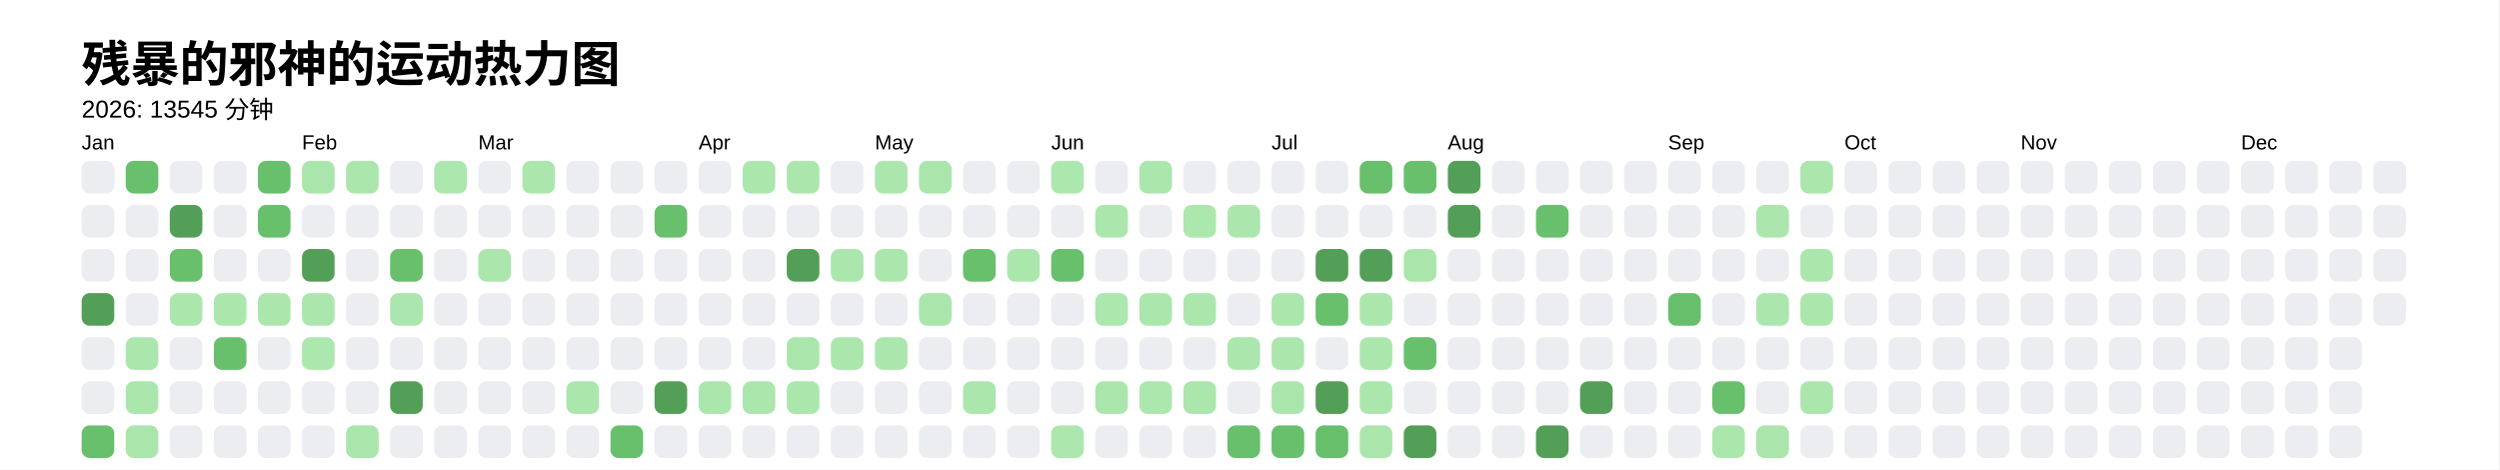
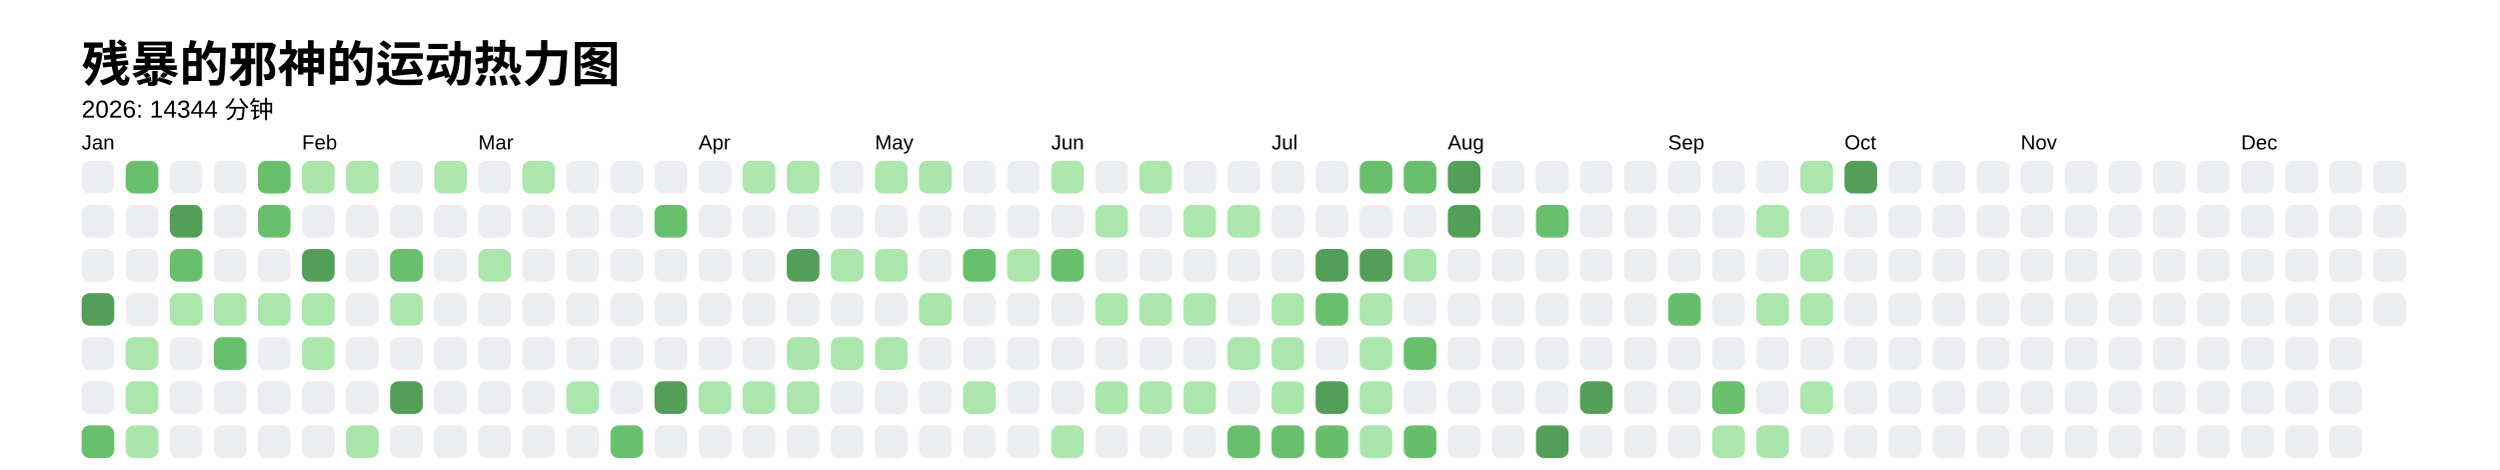
<svg xmlns="http://www.w3.org/2000/svg" baseProfile="full" height="57.5mm" version="1.1" viewBox="0,0,306.2,57.5" width="306.2mm">
  <defs />
  <rect fill="#FFFFFF" height="57.5" width="306.2" x="0" y="0" />
  <text fill="#000000" style="font-size:6px; font-family:Arial; font-weight:bold;" x="10" y="10">残暴的邪神的运动热力图</text>
-   <text fill="#000000" style="font-size:3px; font-family:Arial;" x="10" y="14.4">2026: 13545 分钟</text>
+   <text fill="#000000" style="font-size:3px; font-family:Arial;" x="10" y="14.4">2026: 14344 分钟</text>
  <text fill="#000000" style="font-size:2.5px; font-family:Arial" x="10" y="18.3">Jan</text>
  <rect fill="#EBEDF0" height="4" rx="1" ry="1" width="4" x="10" y="19.7" />
  <rect fill="#EBEDF0" height="4" rx="1" ry="1" width="4" x="10" y="25.1" />
  <rect fill="#EBEDF0" height="4" rx="1" ry="1" width="4" x="10" y="30.5" />
  <rect fill="#549F57" height="4" rx="1" ry="1" width="4" x="10" y="35.9" />
  <rect fill="#EBEDF0" height="4" rx="1" ry="1" width="4" x="10" y="41.3" />
  <rect fill="#EBEDF0" height="4" rx="1" ry="1" width="4" x="10" y="46.7" />
  <rect fill="#68c06d" height="4" rx="1" ry="1" width="4" x="10" y="52.1" />
  <rect fill="#68c06d" height="4" rx="1" ry="1" width="4" x="15.4" y="19.7" />
  <rect fill="#EBEDF0" height="4" rx="1" ry="1" width="4" x="15.4" y="25.1" />
  <rect fill="#EBEDF0" height="4" rx="1" ry="1" width="4" x="15.4" y="30.5" />
  <rect fill="#EBEDF0" height="4" rx="1" ry="1" width="4" x="15.4" y="35.9" />
  <rect fill="#abe6ad" height="4" rx="1" ry="1" width="4" x="15.4" y="41.3" />
  <rect fill="#abe7ad" height="4" rx="1" ry="1" width="4" x="15.4" y="46.7" />
  <rect fill="#aae6ac" height="4" rx="1" ry="1" width="4" x="15.4" y="52.1" />
  <rect fill="#EBEDF0" height="4" rx="1" ry="1" width="4" x="20.8" y="19.7" />
  <rect fill="#549F57" height="4" rx="1" ry="1" width="4" x="20.8" y="25.1" />
  <rect fill="#68c06d" height="4" rx="1" ry="1" width="4" x="20.8" y="30.5" />
  <rect fill="#abe7ad" height="4" rx="1" ry="1" width="4" x="20.8" y="35.9" />
  <rect fill="#EBEDF0" height="4" rx="1" ry="1" width="4" x="20.8" y="41.3" />
  <rect fill="#EBEDF0" height="4" rx="1" ry="1" width="4" x="20.8" y="46.7" />
  <rect fill="#EBEDF0" height="4" rx="1" ry="1" width="4" x="20.8" y="52.1" />
  <rect fill="#EBEDF0" height="4" rx="1" ry="1" width="4" x="26.2" y="19.7" />
  <rect fill="#EBEDF0" height="4" rx="1" ry="1" width="4" x="26.2" y="25.1" />
  <rect fill="#EBEDF0" height="4" rx="1" ry="1" width="4" x="26.2" y="30.5" />
  <rect fill="#abe7ad" height="4" rx="1" ry="1" width="4" x="26.2" y="35.9" />
  <rect fill="#68c06d" height="4" rx="1" ry="1" width="4" x="26.2" y="41.3" />
  <rect fill="#EBEDF0" height="4" rx="1" ry="1" width="4" x="26.2" y="46.7" />
  <rect fill="#EBEDF0" height="4" rx="1" ry="1" width="4" x="26.2" y="52.1" />
  <rect fill="#68c06d" height="4" rx="1" ry="1" width="4" x="31.6" y="19.7" />
  <rect fill="#68c06d" height="4" rx="1" ry="1" width="4" x="31.6" y="25.1" />
  <rect fill="#EBEDF0" height="4" rx="1" ry="1" width="4" x="31.6" y="30.5" />
  <rect fill="#abe6ad" height="4" rx="1" ry="1" width="4" x="31.6" y="35.9" />
  <rect fill="#EBEDF0" height="4" rx="1" ry="1" width="4" x="31.6" y="41.3" />
  <rect fill="#EBEDF0" height="4" rx="1" ry="1" width="4" x="31.6" y="46.7" />
  <rect fill="#EBEDF0" height="4" rx="1" ry="1" width="4" x="31.6" y="52.1" />
  <text fill="#000000" style="font-size:2.5px; font-family:Arial" x="37.0" y="18.3">Feb</text>
  <rect fill="#aae6ac" height="4" rx="1" ry="1" width="4" x="37.0" y="19.7" />
  <rect fill="#EBEDF0" height="4" rx="1" ry="1" width="4" x="37.0" y="25.1" />
  <rect fill="#549F57" height="4" rx="1" ry="1" width="4" x="37.0" y="30.5" />
  <rect fill="#abe7ad" height="4" rx="1" ry="1" width="4" x="37.0" y="35.9" />
  <rect fill="#ace7ae" height="4" rx="1" ry="1" width="4" x="37.0" y="41.3" />
  <rect fill="#EBEDF0" height="4" rx="1" ry="1" width="4" x="37.0" y="46.7" />
  <rect fill="#EBEDF0" height="4" rx="1" ry="1" width="4" x="37.0" y="52.1" />
  <rect fill="#abe7ad" height="4" rx="1" ry="1" width="4" x="42.4" y="19.7" />
  <rect fill="#EBEDF0" height="4" rx="1" ry="1" width="4" x="42.4" y="25.1" />
  <rect fill="#EBEDF0" height="4" rx="1" ry="1" width="4" x="42.4" y="30.5" />
  <rect fill="#EBEDF0" height="4" rx="1" ry="1" width="4" x="42.4" y="35.9" />
  <rect fill="#EBEDF0" height="4" rx="1" ry="1" width="4" x="42.4" y="41.3" />
  <rect fill="#EBEDF0" height="4" rx="1" ry="1" width="4" x="42.4" y="46.7" />
  <rect fill="#aae6ac" height="4" rx="1" ry="1" width="4" x="42.4" y="52.1" />
  <rect fill="#EBEDF0" height="4" rx="1" ry="1" width="4" x="47.8" y="19.7" />
  <rect fill="#EBEDF0" height="4" rx="1" ry="1" width="4" x="47.8" y="25.1" />
  <rect fill="#68c06d" height="4" rx="1" ry="1" width="4" x="47.8" y="30.5" />
  <rect fill="#aae6ad" height="4" rx="1" ry="1" width="4" x="47.8" y="35.9" />
  <rect fill="#EBEDF0" height="4" rx="1" ry="1" width="4" x="47.8" y="41.3" />
  <rect fill="#549F57" height="4" rx="1" ry="1" width="4" x="47.8" y="46.7" />
  <rect fill="#EBEDF0" height="4" rx="1" ry="1" width="4" x="47.8" y="52.1" />
  <rect fill="#ace7ae" height="4" rx="1" ry="1" width="4" x="53.2" y="19.7" />
  <rect fill="#EBEDF0" height="4" rx="1" ry="1" width="4" x="53.2" y="25.1" />
  <rect fill="#EBEDF0" height="4" rx="1" ry="1" width="4" x="53.2" y="30.5" />
  <rect fill="#EBEDF0" height="4" rx="1" ry="1" width="4" x="53.2" y="35.9" />
  <rect fill="#EBEDF0" height="4" rx="1" ry="1" width="4" x="53.2" y="41.3" />
  <rect fill="#EBEDF0" height="4" rx="1" ry="1" width="4" x="53.2" y="46.7" />
  <rect fill="#EBEDF0" height="4" rx="1" ry="1" width="4" x="53.2" y="52.1" />
  <text fill="#000000" style="font-size:2.5px; font-family:Arial" x="58.6" y="18.3">Mar</text>
  <rect fill="#EBEDF0" height="4" rx="1" ry="1" width="4" x="58.6" y="19.7" />
  <rect fill="#EBEDF0" height="4" rx="1" ry="1" width="4" x="58.6" y="25.1" />
  <rect fill="#abe6ad" height="4" rx="1" ry="1" width="4" x="58.6" y="30.5" />
  <rect fill="#EBEDF0" height="4" rx="1" ry="1" width="4" x="58.6" y="35.9" />
  <rect fill="#EBEDF0" height="4" rx="1" ry="1" width="4" x="58.6" y="41.3" />
  <rect fill="#EBEDF0" height="4" rx="1" ry="1" width="4" x="58.6" y="46.7" />
  <rect fill="#EBEDF0" height="4" rx="1" ry="1" width="4" x="58.6" y="52.1" />
  <rect fill="#abe7ad" height="4" rx="1" ry="1" width="4" x="64" y="19.7" />
  <rect fill="#EBEDF0" height="4" rx="1" ry="1" width="4" x="64" y="25.1" />
  <rect fill="#EBEDF0" height="4" rx="1" ry="1" width="4" x="64" y="30.5" />
  <rect fill="#EBEDF0" height="4" rx="1" ry="1" width="4" x="64" y="35.9" />
  <rect fill="#EBEDF0" height="4" rx="1" ry="1" width="4" x="64" y="41.3" />
  <rect fill="#EBEDF0" height="4" rx="1" ry="1" width="4" x="64" y="46.7" />
  <rect fill="#EBEDF0" height="4" rx="1" ry="1" width="4" x="64" y="52.1" />
  <rect fill="#EBEDF0" height="4" rx="1" ry="1" width="4" x="69.4" y="19.7" />
  <rect fill="#EBEDF0" height="4" rx="1" ry="1" width="4" x="69.4" y="25.1" />
  <rect fill="#EBEDF0" height="4" rx="1" ry="1" width="4" x="69.4" y="30.5" />
  <rect fill="#EBEDF0" height="4" rx="1" ry="1" width="4" x="69.4" y="35.9" />
  <rect fill="#EBEDF0" height="4" rx="1" ry="1" width="4" x="69.4" y="41.3" />
  <rect fill="#abe7ad" height="4" rx="1" ry="1" width="4" x="69.4" y="46.7" />
  <rect fill="#EBEDF0" height="4" rx="1" ry="1" width="4" x="69.4" y="52.1" />
  <rect fill="#EBEDF0" height="4" rx="1" ry="1" width="4" x="74.8" y="19.7" />
  <rect fill="#EBEDF0" height="4" rx="1" ry="1" width="4" x="74.8" y="25.1" />
  <rect fill="#EBEDF0" height="4" rx="1" ry="1" width="4" x="74.8" y="30.5" />
  <rect fill="#EBEDF0" height="4" rx="1" ry="1" width="4" x="74.8" y="35.9" />
  <rect fill="#EBEDF0" height="4" rx="1" ry="1" width="4" x="74.8" y="41.3" />
  <rect fill="#EBEDF0" height="4" rx="1" ry="1" width="4" x="74.8" y="46.7" />
  <rect fill="#68c06d" height="4" rx="1" ry="1" width="4" x="74.8" y="52.1" />
  <rect fill="#EBEDF0" height="4" rx="1" ry="1" width="4" x="80.2" y="19.7" />
  <rect fill="#68c06d" height="4" rx="1" ry="1" width="4" x="80.2" y="25.1" />
  <rect fill="#EBEDF0" height="4" rx="1" ry="1" width="4" x="80.2" y="30.5" />
  <rect fill="#EBEDF0" height="4" rx="1" ry="1" width="4" x="80.2" y="35.9" />
  <rect fill="#EBEDF0" height="4" rx="1" ry="1" width="4" x="80.2" y="41.3" />
  <rect fill="#549F57" height="4" rx="1" ry="1" width="4" x="80.2" y="46.7" />
  <rect fill="#EBEDF0" height="4" rx="1" ry="1" width="4" x="80.2" y="52.1" />
  <text fill="#000000" style="font-size:2.5px; font-family:Arial" x="85.6" y="18.3">Apr</text>
  <rect fill="#EBEDF0" height="4" rx="1" ry="1" width="4" x="85.6" y="19.7" />
  <rect fill="#EBEDF0" height="4" rx="1" ry="1" width="4" x="85.6" y="25.1" />
  <rect fill="#EBEDF0" height="4" rx="1" ry="1" width="4" x="85.6" y="30.5" />
  <rect fill="#EBEDF0" height="4" rx="1" ry="1" width="4" x="85.6" y="35.9" />
  <rect fill="#EBEDF0" height="4" rx="1" ry="1" width="4" x="85.6" y="41.3" />
  <rect fill="#abe7ad" height="4" rx="1" ry="1" width="4" x="85.6" y="46.7" />
  <rect fill="#EBEDF0" height="4" rx="1" ry="1" width="4" x="85.6" y="52.1" />
  <rect fill="#abe6ad" height="4" rx="1" ry="1" width="4" x="91" y="19.7" />
  <rect fill="#EBEDF0" height="4" rx="1" ry="1" width="4" x="91" y="25.1" />
  <rect fill="#EBEDF0" height="4" rx="1" ry="1" width="4" x="91" y="30.5" />
  <rect fill="#EBEDF0" height="4" rx="1" ry="1" width="4" x="91" y="35.9" />
  <rect fill="#EBEDF0" height="4" rx="1" ry="1" width="4" x="91" y="41.3" />
  <rect fill="#abe6ad" height="4" rx="1" ry="1" width="4" x="91" y="46.7" />
  <rect fill="#EBEDF0" height="4" rx="1" ry="1" width="4" x="91" y="52.1" />
  <rect fill="#abe7ad" height="4" rx="1" ry="1" width="4" x="96.4" y="19.7" />
  <rect fill="#EBEDF0" height="4" rx="1" ry="1" width="4" x="96.4" y="25.1" />
  <rect fill="#549F57" height="4" rx="1" ry="1" width="4" x="96.4" y="30.5" />
  <rect fill="#EBEDF0" height="4" rx="1" ry="1" width="4" x="96.4" y="35.9" />
  <rect fill="#aae6ac" height="4" rx="1" ry="1" width="4" x="96.4" y="41.3" />
  <rect fill="#abe7ad" height="4" rx="1" ry="1" width="4" x="96.4" y="46.7" />
  <rect fill="#EBEDF0" height="4" rx="1" ry="1" width="4" x="96.4" y="52.1" />
  <rect fill="#EBEDF0" height="4" rx="1" ry="1" width="4" x="101.8" y="19.7" />
  <rect fill="#EBEDF0" height="4" rx="1" ry="1" width="4" x="101.8" y="25.1" />
  <rect fill="#abe7ad" height="4" rx="1" ry="1" width="4" x="101.8" y="30.5" />
  <rect fill="#EBEDF0" height="4" rx="1" ry="1" width="4" x="101.8" y="35.9" />
  <rect fill="#abe7ad" height="4" rx="1" ry="1" width="4" x="101.8" y="41.3" />
  <rect fill="#EBEDF0" height="4" rx="1" ry="1" width="4" x="101.8" y="46.7" />
  <rect fill="#EBEDF0" height="4" rx="1" ry="1" width="4" x="101.8" y="52.1" />
  <text fill="#000000" style="font-size:2.5px; font-family:Arial" x="107.2" y="18.3">May</text>
  <rect fill="#abe7ad" height="4" rx="1" ry="1" width="4" x="107.2" y="19.7" />
  <rect fill="#EBEDF0" height="4" rx="1" ry="1" width="4" x="107.2" y="25.1" />
  <rect fill="#abe7ad" height="4" rx="1" ry="1" width="4" x="107.2" y="30.5" />
  <rect fill="#EBEDF0" height="4" rx="1" ry="1" width="4" x="107.2" y="35.9" />
  <rect fill="#abe7ad" height="4" rx="1" ry="1" width="4" x="107.2" y="41.3" />
  <rect fill="#EBEDF0" height="4" rx="1" ry="1" width="4" x="107.2" y="46.7" />
  <rect fill="#EBEDF0" height="4" rx="1" ry="1" width="4" x="107.2" y="52.1" />
  <rect fill="#aae6ac" height="4" rx="1" ry="1" width="4" x="112.6" y="19.7" />
  <rect fill="#EBEDF0" height="4" rx="1" ry="1" width="4" x="112.6" y="25.1" />
  <rect fill="#EBEDF0" height="4" rx="1" ry="1" width="4" x="112.6" y="30.5" />
  <rect fill="#aae6ac" height="4" rx="1" ry="1" width="4" x="112.6" y="35.9" />
  <rect fill="#EBEDF0" height="4" rx="1" ry="1" width="4" x="112.6" y="41.3" />
  <rect fill="#EBEDF0" height="4" rx="1" ry="1" width="4" x="112.6" y="46.7" />
  <rect fill="#EBEDF0" height="4" rx="1" ry="1" width="4" x="112.6" y="52.1" />
  <rect fill="#EBEDF0" height="4" rx="1" ry="1" width="4" x="118" y="19.7" />
  <rect fill="#EBEDF0" height="4" rx="1" ry="1" width="4" x="118" y="25.1" />
  <rect fill="#68c06d" height="4" rx="1" ry="1" width="4" x="118" y="30.5" />
  <rect fill="#EBEDF0" height="4" rx="1" ry="1" width="4" x="118" y="35.9" />
  <rect fill="#EBEDF0" height="4" rx="1" ry="1" width="4" x="118" y="41.3" />
  <rect fill="#abe7ad" height="4" rx="1" ry="1" width="4" x="118" y="46.7" />
  <rect fill="#EBEDF0" height="4" rx="1" ry="1" width="4" x="118" y="52.1" />
  <rect fill="#EBEDF0" height="4" rx="1" ry="1" width="4" x="123.4" y="19.7" />
  <rect fill="#EBEDF0" height="4" rx="1" ry="1" width="4" x="123.4" y="25.1" />
  <rect fill="#abe7ad" height="4" rx="1" ry="1" width="4" x="123.4" y="30.5" />
  <rect fill="#EBEDF0" height="4" rx="1" ry="1" width="4" x="123.4" y="35.9" />
  <rect fill="#EBEDF0" height="4" rx="1" ry="1" width="4" x="123.4" y="41.3" />
  <rect fill="#EBEDF0" height="4" rx="1" ry="1" width="4" x="123.4" y="46.7" />
  <rect fill="#EBEDF0" height="4" rx="1" ry="1" width="4" x="123.4" y="52.1" />
  <text fill="#000000" style="font-size:2.5px; font-family:Arial" x="128.8" y="18.3">Jun</text>
  <rect fill="#ace7ae" height="4" rx="1" ry="1" width="4" x="128.8" y="19.7" />
  <rect fill="#EBEDF0" height="4" rx="1" ry="1" width="4" x="128.8" y="25.1" />
  <rect fill="#68c06d" height="4" rx="1" ry="1" width="4" x="128.8" y="30.5" />
  <rect fill="#EBEDF0" height="4" rx="1" ry="1" width="4" x="128.8" y="35.9" />
  <rect fill="#EBEDF0" height="4" rx="1" ry="1" width="4" x="128.8" y="41.3" />
  <rect fill="#EBEDF0" height="4" rx="1" ry="1" width="4" x="128.8" y="46.7" />
  <rect fill="#ace7ae" height="4" rx="1" ry="1" width="4" x="128.8" y="52.1" />
  <rect fill="#EBEDF0" height="4" rx="1" ry="1" width="4" x="134.2" y="19.7" />
  <rect fill="#abe7ad" height="4" rx="1" ry="1" width="4" x="134.2" y="25.1" />
  <rect fill="#EBEDF0" height="4" rx="1" ry="1" width="4" x="134.2" y="30.5" />
  <rect fill="#ace7ae" height="4" rx="1" ry="1" width="4" x="134.2" y="35.9" />
  <rect fill="#EBEDF0" height="4" rx="1" ry="1" width="4" x="134.2" y="41.3" />
  <rect fill="#aae6ac" height="4" rx="1" ry="1" width="4" x="134.2" y="46.7" />
  <rect fill="#EBEDF0" height="4" rx="1" ry="1" width="4" x="134.2" y="52.1" />
  <rect fill="#abe7ad" height="4" rx="1" ry="1" width="4" x="139.6" y="19.7" />
  <rect fill="#EBEDF0" height="4" rx="1" ry="1" width="4" x="139.6" y="25.1" />
  <rect fill="#EBEDF0" height="4" rx="1" ry="1" width="4" x="139.6" y="30.5" />
  <rect fill="#abe7ad" height="4" rx="1" ry="1" width="4" x="139.6" y="35.9" />
  <rect fill="#EBEDF0" height="4" rx="1" ry="1" width="4" x="139.6" y="41.3" />
  <rect fill="#ace7ae" height="4" rx="1" ry="1" width="4" x="139.6" y="46.7" />
  <rect fill="#EBEDF0" height="4" rx="1" ry="1" width="4" x="139.6" y="52.1" />
  <rect fill="#EBEDF0" height="4" rx="1" ry="1" width="4" x="145" y="19.7" />
  <rect fill="#ace7ae" height="4" rx="1" ry="1" width="4" x="145" y="25.1" />
  <rect fill="#EBEDF0" height="4" rx="1" ry="1" width="4" x="145" y="30.5" />
  <rect fill="#abe7ad" height="4" rx="1" ry="1" width="4" x="145" y="35.9" />
  <rect fill="#EBEDF0" height="4" rx="1" ry="1" width="4" x="145" y="41.3" />
  <rect fill="#abe6ad" height="4" rx="1" ry="1" width="4" x="145" y="46.7" />
  <rect fill="#EBEDF0" height="4" rx="1" ry="1" width="4" x="145" y="52.1" />
  <rect fill="#EBEDF0" height="4" rx="1" ry="1" width="4" x="150.4" y="19.7" />
  <rect fill="#abe7ad" height="4" rx="1" ry="1" width="4" x="150.4" y="25.1" />
  <rect fill="#EBEDF0" height="4" rx="1" ry="1" width="4" x="150.4" y="30.5" />
  <rect fill="#EBEDF0" height="4" rx="1" ry="1" width="4" x="150.4" y="35.9" />
  <rect fill="#abe7ad" height="4" rx="1" ry="1" width="4" x="150.4" y="41.3" />
  <rect fill="#EBEDF0" height="4" rx="1" ry="1" width="4" x="150.4" y="46.7" />
  <rect fill="#68c06d" height="4" rx="1" ry="1" width="4" x="150.4" y="52.1" />
  <text fill="#000000" style="font-size:2.5px; font-family:Arial" x="155.8" y="18.3">Jul</text>
  <rect fill="#EBEDF0" height="4" rx="1" ry="1" width="4" x="155.8" y="19.7" />
  <rect fill="#EBEDF0" height="4" rx="1" ry="1" width="4" x="155.8" y="25.1" />
  <rect fill="#EBEDF0" height="4" rx="1" ry="1" width="4" x="155.8" y="30.5" />
  <rect fill="#abe7ad" height="4" rx="1" ry="1" width="4" x="155.8" y="35.9" />
  <rect fill="#abe7ad" height="4" rx="1" ry="1" width="4" x="155.8" y="41.3" />
  <rect fill="#aae6ac" height="4" rx="1" ry="1" width="4" x="155.8" y="46.7" />
  <rect fill="#68c06d" height="4" rx="1" ry="1" width="4" x="155.8" y="52.1" />
  <rect fill="#EBEDF0" height="4" rx="1" ry="1" width="4" x="161.2" y="19.7" />
  <rect fill="#EBEDF0" height="4" rx="1" ry="1" width="4" x="161.2" y="25.1" />
  <rect fill="#549F57" height="4" rx="1" ry="1" width="4" x="161.2" y="30.5" />
  <rect fill="#68c06d" height="4" rx="1" ry="1" width="4" x="161.2" y="35.9" />
  <rect fill="#EBEDF0" height="4" rx="1" ry="1" width="4" x="161.2" y="41.3" />
  <rect fill="#549F57" height="4" rx="1" ry="1" width="4" x="161.2" y="46.7" />
  <rect fill="#67bf6c" height="4" rx="1" ry="1" width="4" x="161.2" y="52.1" />
  <rect fill="#68c06d" height="4" rx="1" ry="1" width="4" x="166.6" y="19.7" />
  <rect fill="#EBEDF0" height="4" rx="1" ry="1" width="4" x="166.6" y="25.1" />
  <rect fill="#549F57" height="4" rx="1" ry="1" width="4" x="166.6" y="30.5" />
  <rect fill="#abe6ad" height="4" rx="1" ry="1" width="4" x="166.6" y="35.9" />
  <rect fill="#abe7ad" height="4" rx="1" ry="1" width="4" x="166.6" y="41.3" />
  <rect fill="#abe7ad" height="4" rx="1" ry="1" width="4" x="166.6" y="46.7" />
  <rect fill="#aae6ac" height="4" rx="1" ry="1" width="4" x="166.6" y="52.1" />
  <rect fill="#68c06d" height="4" rx="1" ry="1" width="4" x="172" y="19.7" />
  <rect fill="#EBEDF0" height="4" rx="1" ry="1" width="4" x="172" y="25.1" />
  <rect fill="#aae6ac" height="4" rx="1" ry="1" width="4" x="172" y="30.5" />
  <rect fill="#EBEDF0" height="4" rx="1" ry="1" width="4" x="172" y="35.9" />
  <rect fill="#68c06d" height="4" rx="1" ry="1" width="4" x="172" y="41.3" />
  <rect fill="#EBEDF0" height="4" rx="1" ry="1" width="4" x="172" y="46.7" />
-   <rect fill="#549F57" height="4" rx="1" ry="1" width="4" x="172" y="52.1" />
+   <rect fill="#67bf6c" height="4" rx="1" ry="1" width="4" x="172" y="52.1" />
  <text fill="#000000" style="font-size:2.5px; font-family:Arial" x="177.4" y="18.3">Aug</text>
  <rect fill="#549F57" height="4" rx="1" ry="1" width="4" x="177.4" y="19.7" />
  <rect fill="#549F57" height="4" rx="1" ry="1" width="4" x="177.4" y="25.1" />
  <rect fill="#EBEDF0" height="4" rx="1" ry="1" width="4" x="177.4" y="30.5" />
  <rect fill="#EBEDF0" height="4" rx="1" ry="1" width="4" x="177.4" y="35.9" />
  <rect fill="#EBEDF0" height="4" rx="1" ry="1" width="4" x="177.4" y="41.3" />
  <rect fill="#EBEDF0" height="4" rx="1" ry="1" width="4" x="177.4" y="46.7" />
  <rect fill="#EBEDF0" height="4" rx="1" ry="1" width="4" x="177.4" y="52.1" />
  <rect fill="#EBEDF0" height="4" rx="1" ry="1" width="4" x="182.8" y="19.7" />
  <rect fill="#EBEDF0" height="4" rx="1" ry="1" width="4" x="182.8" y="25.1" />
  <rect fill="#EBEDF0" height="4" rx="1" ry="1" width="4" x="182.8" y="30.5" />
  <rect fill="#EBEDF0" height="4" rx="1" ry="1" width="4" x="182.8" y="35.9" />
  <rect fill="#EBEDF0" height="4" rx="1" ry="1" width="4" x="182.8" y="41.3" />
  <rect fill="#EBEDF0" height="4" rx="1" ry="1" width="4" x="182.8" y="46.7" />
  <rect fill="#EBEDF0" height="4" rx="1" ry="1" width="4" x="182.8" y="52.1" />
  <rect fill="#EBEDF0" height="4" rx="1" ry="1" width="4" x="188.2" y="19.7" />
  <rect fill="#68c06d" height="4" rx="1" ry="1" width="4" x="188.2" y="25.1" />
  <rect fill="#EBEDF0" height="4" rx="1" ry="1" width="4" x="188.2" y="30.5" />
  <rect fill="#EBEDF0" height="4" rx="1" ry="1" width="4" x="188.2" y="35.9" />
  <rect fill="#EBEDF0" height="4" rx="1" ry="1" width="4" x="188.2" y="41.3" />
  <rect fill="#EBEDF0" height="4" rx="1" ry="1" width="4" x="188.2" y="46.7" />
  <rect fill="#549F57" height="4" rx="1" ry="1" width="4" x="188.2" y="52.1" />
  <rect fill="#EBEDF0" height="4" rx="1" ry="1" width="4" x="193.6" y="19.7" />
  <rect fill="#EBEDF0" height="4" rx="1" ry="1" width="4" x="193.6" y="25.1" />
  <rect fill="#EBEDF0" height="4" rx="1" ry="1" width="4" x="193.6" y="30.5" />
  <rect fill="#EBEDF0" height="4" rx="1" ry="1" width="4" x="193.6" y="35.9" />
  <rect fill="#EBEDF0" height="4" rx="1" ry="1" width="4" x="193.6" y="41.3" />
  <rect fill="#549F57" height="4" rx="1" ry="1" width="4" x="193.6" y="46.7" />
  <rect fill="#EBEDF0" height="4" rx="1" ry="1" width="4" x="193.6" y="52.1" />
  <rect fill="#EBEDF0" height="4" rx="1" ry="1" width="4" x="199" y="19.7" />
  <rect fill="#EBEDF0" height="4" rx="1" ry="1" width="4" x="199" y="25.1" />
  <rect fill="#EBEDF0" height="4" rx="1" ry="1" width="4" x="199" y="30.5" />
  <rect fill="#EBEDF0" height="4" rx="1" ry="1" width="4" x="199" y="35.9" />
  <rect fill="#EBEDF0" height="4" rx="1" ry="1" width="4" x="199" y="41.3" />
  <rect fill="#EBEDF0" height="4" rx="1" ry="1" width="4" x="199" y="46.7" />
  <rect fill="#EBEDF0" height="4" rx="1" ry="1" width="4" x="199" y="52.1" />
  <text fill="#000000" style="font-size:2.5px; font-family:Arial" x="204.4" y="18.3">Sep</text>
  <rect fill="#EBEDF0" height="4" rx="1" ry="1" width="4" x="204.4" y="19.7" />
  <rect fill="#EBEDF0" height="4" rx="1" ry="1" width="4" x="204.4" y="25.1" />
  <rect fill="#EBEDF0" height="4" rx="1" ry="1" width="4" x="204.4" y="30.5" />
  <rect fill="#67bf6c" height="4" rx="1" ry="1" width="4" x="204.4" y="35.9" />
  <rect fill="#EBEDF0" height="4" rx="1" ry="1" width="4" x="204.4" y="41.3" />
  <rect fill="#EBEDF0" height="4" rx="1" ry="1" width="4" x="204.4" y="46.7" />
  <rect fill="#EBEDF0" height="4" rx="1" ry="1" width="4" x="204.4" y="52.1" />
  <rect fill="#EBEDF0" height="4" rx="1" ry="1" width="4" x="209.8" y="19.7" />
  <rect fill="#EBEDF0" height="4" rx="1" ry="1" width="4" x="209.8" y="25.1" />
  <rect fill="#EBEDF0" height="4" rx="1" ry="1" width="4" x="209.8" y="30.5" />
  <rect fill="#EBEDF0" height="4" rx="1" ry="1" width="4" x="209.8" y="35.9" />
  <rect fill="#EBEDF0" height="4" rx="1" ry="1" width="4" x="209.8" y="41.3" />
  <rect fill="#68c06d" height="4" rx="1" ry="1" width="4" x="209.8" y="46.7" />
  <rect fill="#abe7ad" height="4" rx="1" ry="1" width="4" x="209.8" y="52.1" />
  <rect fill="#EBEDF0" height="4" rx="1" ry="1" width="4" x="215.2" y="19.7" />
  <rect fill="#abe7ad" height="4" rx="1" ry="1" width="4" x="215.2" y="25.1" />
  <rect fill="#EBEDF0" height="4" rx="1" ry="1" width="4" x="215.2" y="30.5" />
  <rect fill="#abe7ad" height="4" rx="1" ry="1" width="4" x="215.2" y="35.9" />
  <rect fill="#EBEDF0" height="4" rx="1" ry="1" width="4" x="215.2" y="41.3" />
  <rect fill="#EBEDF0" height="4" rx="1" ry="1" width="4" x="215.2" y="46.7" />
  <rect fill="#aae6ac" height="4" rx="1" ry="1" width="4" x="215.2" y="52.1" />
  <rect fill="#abe6ad" height="4" rx="1" ry="1" width="4" x="220.6" y="19.7" />
  <rect fill="#EBEDF0" height="4" rx="1" ry="1" width="4" x="220.6" y="25.1" />
  <rect fill="#abe7ad" height="4" rx="1" ry="1" width="4" x="220.6" y="30.5" />
  <rect fill="#abe7ad" height="4" rx="1" ry="1" width="4" x="220.6" y="35.9" />
  <rect fill="#EBEDF0" height="4" rx="1" ry="1" width="4" x="220.6" y="41.3" />
  <rect fill="#abe7ad" height="4" rx="1" ry="1" width="4" x="220.6" y="46.7" />
  <rect fill="#EBEDF0" height="4" rx="1" ry="1" width="4" x="220.6" y="52.1" />
  <text fill="#000000" style="font-size:2.5px; font-family:Arial" x="226" y="18.3">Oct</text>
-   <rect fill="#EBEDF0" height="4" rx="1" ry="1" width="4" x="226" y="19.7" />
+   <rect fill="#549F57" height="4" rx="1" ry="1" width="4" x="226" y="19.7" />
  <rect fill="#EBEDF0" height="4" rx="1" ry="1" width="4" x="226" y="25.1" />
  <rect fill="#EBEDF0" height="4" rx="1" ry="1" width="4" x="226" y="30.5" />
  <rect fill="#EBEDF0" height="4" rx="1" ry="1" width="4" x="226" y="35.9" />
  <rect fill="#EBEDF0" height="4" rx="1" ry="1" width="4" x="226" y="41.3" />
  <rect fill="#EBEDF0" height="4" rx="1" ry="1" width="4" x="226" y="46.7" />
  <rect fill="#EBEDF0" height="4" rx="1" ry="1" width="4" x="226" y="52.1" />
  <rect fill="#EBEDF0" height="4" rx="1" ry="1" width="4" x="231.4" y="19.7" />
  <rect fill="#EBEDF0" height="4" rx="1" ry="1" width="4" x="231.4" y="25.1" />
  <rect fill="#EBEDF0" height="4" rx="1" ry="1" width="4" x="231.4" y="30.5" />
  <rect fill="#EBEDF0" height="4" rx="1" ry="1" width="4" x="231.4" y="35.9" />
  <rect fill="#EBEDF0" height="4" rx="1" ry="1" width="4" x="231.4" y="41.3" />
  <rect fill="#EBEDF0" height="4" rx="1" ry="1" width="4" x="231.4" y="46.7" />
  <rect fill="#EBEDF0" height="4" rx="1" ry="1" width="4" x="231.4" y="52.1" />
  <rect fill="#EBEDF0" height="4" rx="1" ry="1" width="4" x="236.8" y="19.7" />
  <rect fill="#EBEDF0" height="4" rx="1" ry="1" width="4" x="236.8" y="25.1" />
  <rect fill="#EBEDF0" height="4" rx="1" ry="1" width="4" x="236.8" y="30.5" />
  <rect fill="#EBEDF0" height="4" rx="1" ry="1" width="4" x="236.8" y="35.9" />
  <rect fill="#EBEDF0" height="4" rx="1" ry="1" width="4" x="236.8" y="41.3" />
  <rect fill="#EBEDF0" height="4" rx="1" ry="1" width="4" x="236.8" y="46.7" />
  <rect fill="#EBEDF0" height="4" rx="1" ry="1" width="4" x="236.8" y="52.1" />
  <rect fill="#EBEDF0" height="4" rx="1" ry="1" width="4" x="242.2" y="19.7" />
  <rect fill="#EBEDF0" height="4" rx="1" ry="1" width="4" x="242.2" y="25.1" />
  <rect fill="#EBEDF0" height="4" rx="1" ry="1" width="4" x="242.2" y="30.5" />
  <rect fill="#EBEDF0" height="4" rx="1" ry="1" width="4" x="242.2" y="35.9" />
  <rect fill="#EBEDF0" height="4" rx="1" ry="1" width="4" x="242.2" y="41.3" />
  <rect fill="#EBEDF0" height="4" rx="1" ry="1" width="4" x="242.2" y="46.7" />
  <rect fill="#EBEDF0" height="4" rx="1" ry="1" width="4" x="242.2" y="52.1" />
  <text fill="#000000" style="font-size:2.5px; font-family:Arial" x="247.6" y="18.3">Nov</text>
  <rect fill="#EBEDF0" height="4" rx="1" ry="1" width="4" x="247.6" y="19.7" />
  <rect fill="#EBEDF0" height="4" rx="1" ry="1" width="4" x="247.6" y="25.1" />
  <rect fill="#EBEDF0" height="4" rx="1" ry="1" width="4" x="247.6" y="30.5" />
  <rect fill="#EBEDF0" height="4" rx="1" ry="1" width="4" x="247.6" y="35.9" />
  <rect fill="#EBEDF0" height="4" rx="1" ry="1" width="4" x="247.6" y="41.3" />
  <rect fill="#EBEDF0" height="4" rx="1" ry="1" width="4" x="247.6" y="46.7" />
  <rect fill="#EBEDF0" height="4" rx="1" ry="1" width="4" x="247.6" y="52.1" />
  <rect fill="#EBEDF0" height="4" rx="1" ry="1" width="4" x="253" y="19.7" />
  <rect fill="#EBEDF0" height="4" rx="1" ry="1" width="4" x="253" y="25.1" />
  <rect fill="#EBEDF0" height="4" rx="1" ry="1" width="4" x="253" y="30.5" />
  <rect fill="#EBEDF0" height="4" rx="1" ry="1" width="4" x="253" y="35.9" />
  <rect fill="#EBEDF0" height="4" rx="1" ry="1" width="4" x="253" y="41.3" />
  <rect fill="#EBEDF0" height="4" rx="1" ry="1" width="4" x="253" y="46.7" />
  <rect fill="#EBEDF0" height="4" rx="1" ry="1" width="4" x="253" y="52.1" />
  <rect fill="#EBEDF0" height="4" rx="1" ry="1" width="4" x="258.4" y="19.7" />
  <rect fill="#EBEDF0" height="4" rx="1" ry="1" width="4" x="258.4" y="25.1" />
  <rect fill="#EBEDF0" height="4" rx="1" ry="1" width="4" x="258.4" y="30.5" />
  <rect fill="#EBEDF0" height="4" rx="1" ry="1" width="4" x="258.4" y="35.9" />
  <rect fill="#EBEDF0" height="4" rx="1" ry="1" width="4" x="258.4" y="41.3" />
  <rect fill="#EBEDF0" height="4" rx="1" ry="1" width="4" x="258.4" y="46.7" />
  <rect fill="#EBEDF0" height="4" rx="1" ry="1" width="4" x="258.4" y="52.1" />
  <rect fill="#EBEDF0" height="4" rx="1" ry="1" width="4" x="263.8" y="19.7" />
  <rect fill="#EBEDF0" height="4" rx="1" ry="1" width="4" x="263.8" y="25.1" />
  <rect fill="#EBEDF0" height="4" rx="1" ry="1" width="4" x="263.8" y="30.5" />
  <rect fill="#EBEDF0" height="4" rx="1" ry="1" width="4" x="263.8" y="35.9" />
  <rect fill="#EBEDF0" height="4" rx="1" ry="1" width="4" x="263.8" y="41.3" />
  <rect fill="#EBEDF0" height="4" rx="1" ry="1" width="4" x="263.8" y="46.7" />
  <rect fill="#EBEDF0" height="4" rx="1" ry="1" width="4" x="263.8" y="52.1" />
  <rect fill="#EBEDF0" height="4" rx="1" ry="1" width="4" x="269.2" y="19.7" />
  <rect fill="#EBEDF0" height="4" rx="1" ry="1" width="4" x="269.2" y="25.1" />
  <rect fill="#EBEDF0" height="4" rx="1" ry="1" width="4" x="269.2" y="30.5" />
  <rect fill="#EBEDF0" height="4" rx="1" ry="1" width="4" x="269.2" y="35.9" />
  <rect fill="#EBEDF0" height="4" rx="1" ry="1" width="4" x="269.2" y="41.3" />
  <rect fill="#EBEDF0" height="4" rx="1" ry="1" width="4" x="269.2" y="46.7" />
  <rect fill="#EBEDF0" height="4" rx="1" ry="1" width="4" x="269.2" y="52.1" />
  <text fill="#000000" style="font-size:2.5px; font-family:Arial" x="274.6" y="18.3">Dec</text>
  <rect fill="#EBEDF0" height="4" rx="1" ry="1" width="4" x="274.6" y="19.7" />
  <rect fill="#EBEDF0" height="4" rx="1" ry="1" width="4" x="274.6" y="25.1" />
  <rect fill="#EBEDF0" height="4" rx="1" ry="1" width="4" x="274.6" y="30.5" />
  <rect fill="#EBEDF0" height="4" rx="1" ry="1" width="4" x="274.6" y="35.9" />
  <rect fill="#EBEDF0" height="4" rx="1" ry="1" width="4" x="274.6" y="41.3" />
  <rect fill="#EBEDF0" height="4" rx="1" ry="1" width="4" x="274.6" y="46.7" />
  <rect fill="#EBEDF0" height="4" rx="1" ry="1" width="4" x="274.6" y="52.1" />
  <rect fill="#EBEDF0" height="4" rx="1" ry="1" width="4" x="280" y="19.7" />
  <rect fill="#EBEDF0" height="4" rx="1" ry="1" width="4" x="280" y="25.1" />
  <rect fill="#EBEDF0" height="4" rx="1" ry="1" width="4" x="280" y="30.5" />
  <rect fill="#EBEDF0" height="4" rx="1" ry="1" width="4" x="280" y="35.9" />
  <rect fill="#EBEDF0" height="4" rx="1" ry="1" width="4" x="280" y="41.3" />
  <rect fill="#EBEDF0" height="4" rx="1" ry="1" width="4" x="280" y="46.7" />
  <rect fill="#EBEDF0" height="4" rx="1" ry="1" width="4" x="280" y="52.1" />
  <rect fill="#EBEDF0" height="4" rx="1" ry="1" width="4" x="285.4" y="19.7" />
  <rect fill="#EBEDF0" height="4" rx="1" ry="1" width="4" x="285.4" y="25.1" />
  <rect fill="#EBEDF0" height="4" rx="1" ry="1" width="4" x="285.4" y="30.5" />
  <rect fill="#EBEDF0" height="4" rx="1" ry="1" width="4" x="285.4" y="35.9" />
  <rect fill="#EBEDF0" height="4" rx="1" ry="1" width="4" x="285.4" y="41.3" />
  <rect fill="#EBEDF0" height="4" rx="1" ry="1" width="4" x="285.4" y="46.7" />
  <rect fill="#EBEDF0" height="4" rx="1" ry="1" width="4" x="285.4" y="52.1" />
  <rect fill="#EBEDF0" height="4" rx="1" ry="1" width="4" x="290.8" y="19.7" />
  <rect fill="#EBEDF0" height="4" rx="1" ry="1" width="4" x="290.8" y="25.1" />
  <rect fill="#EBEDF0" height="4" rx="1" ry="1" width="4" x="290.8" y="30.5" />
  <rect fill="#EBEDF0" height="4" rx="1" ry="1" width="4" x="290.8" y="35.9" />
</svg>
